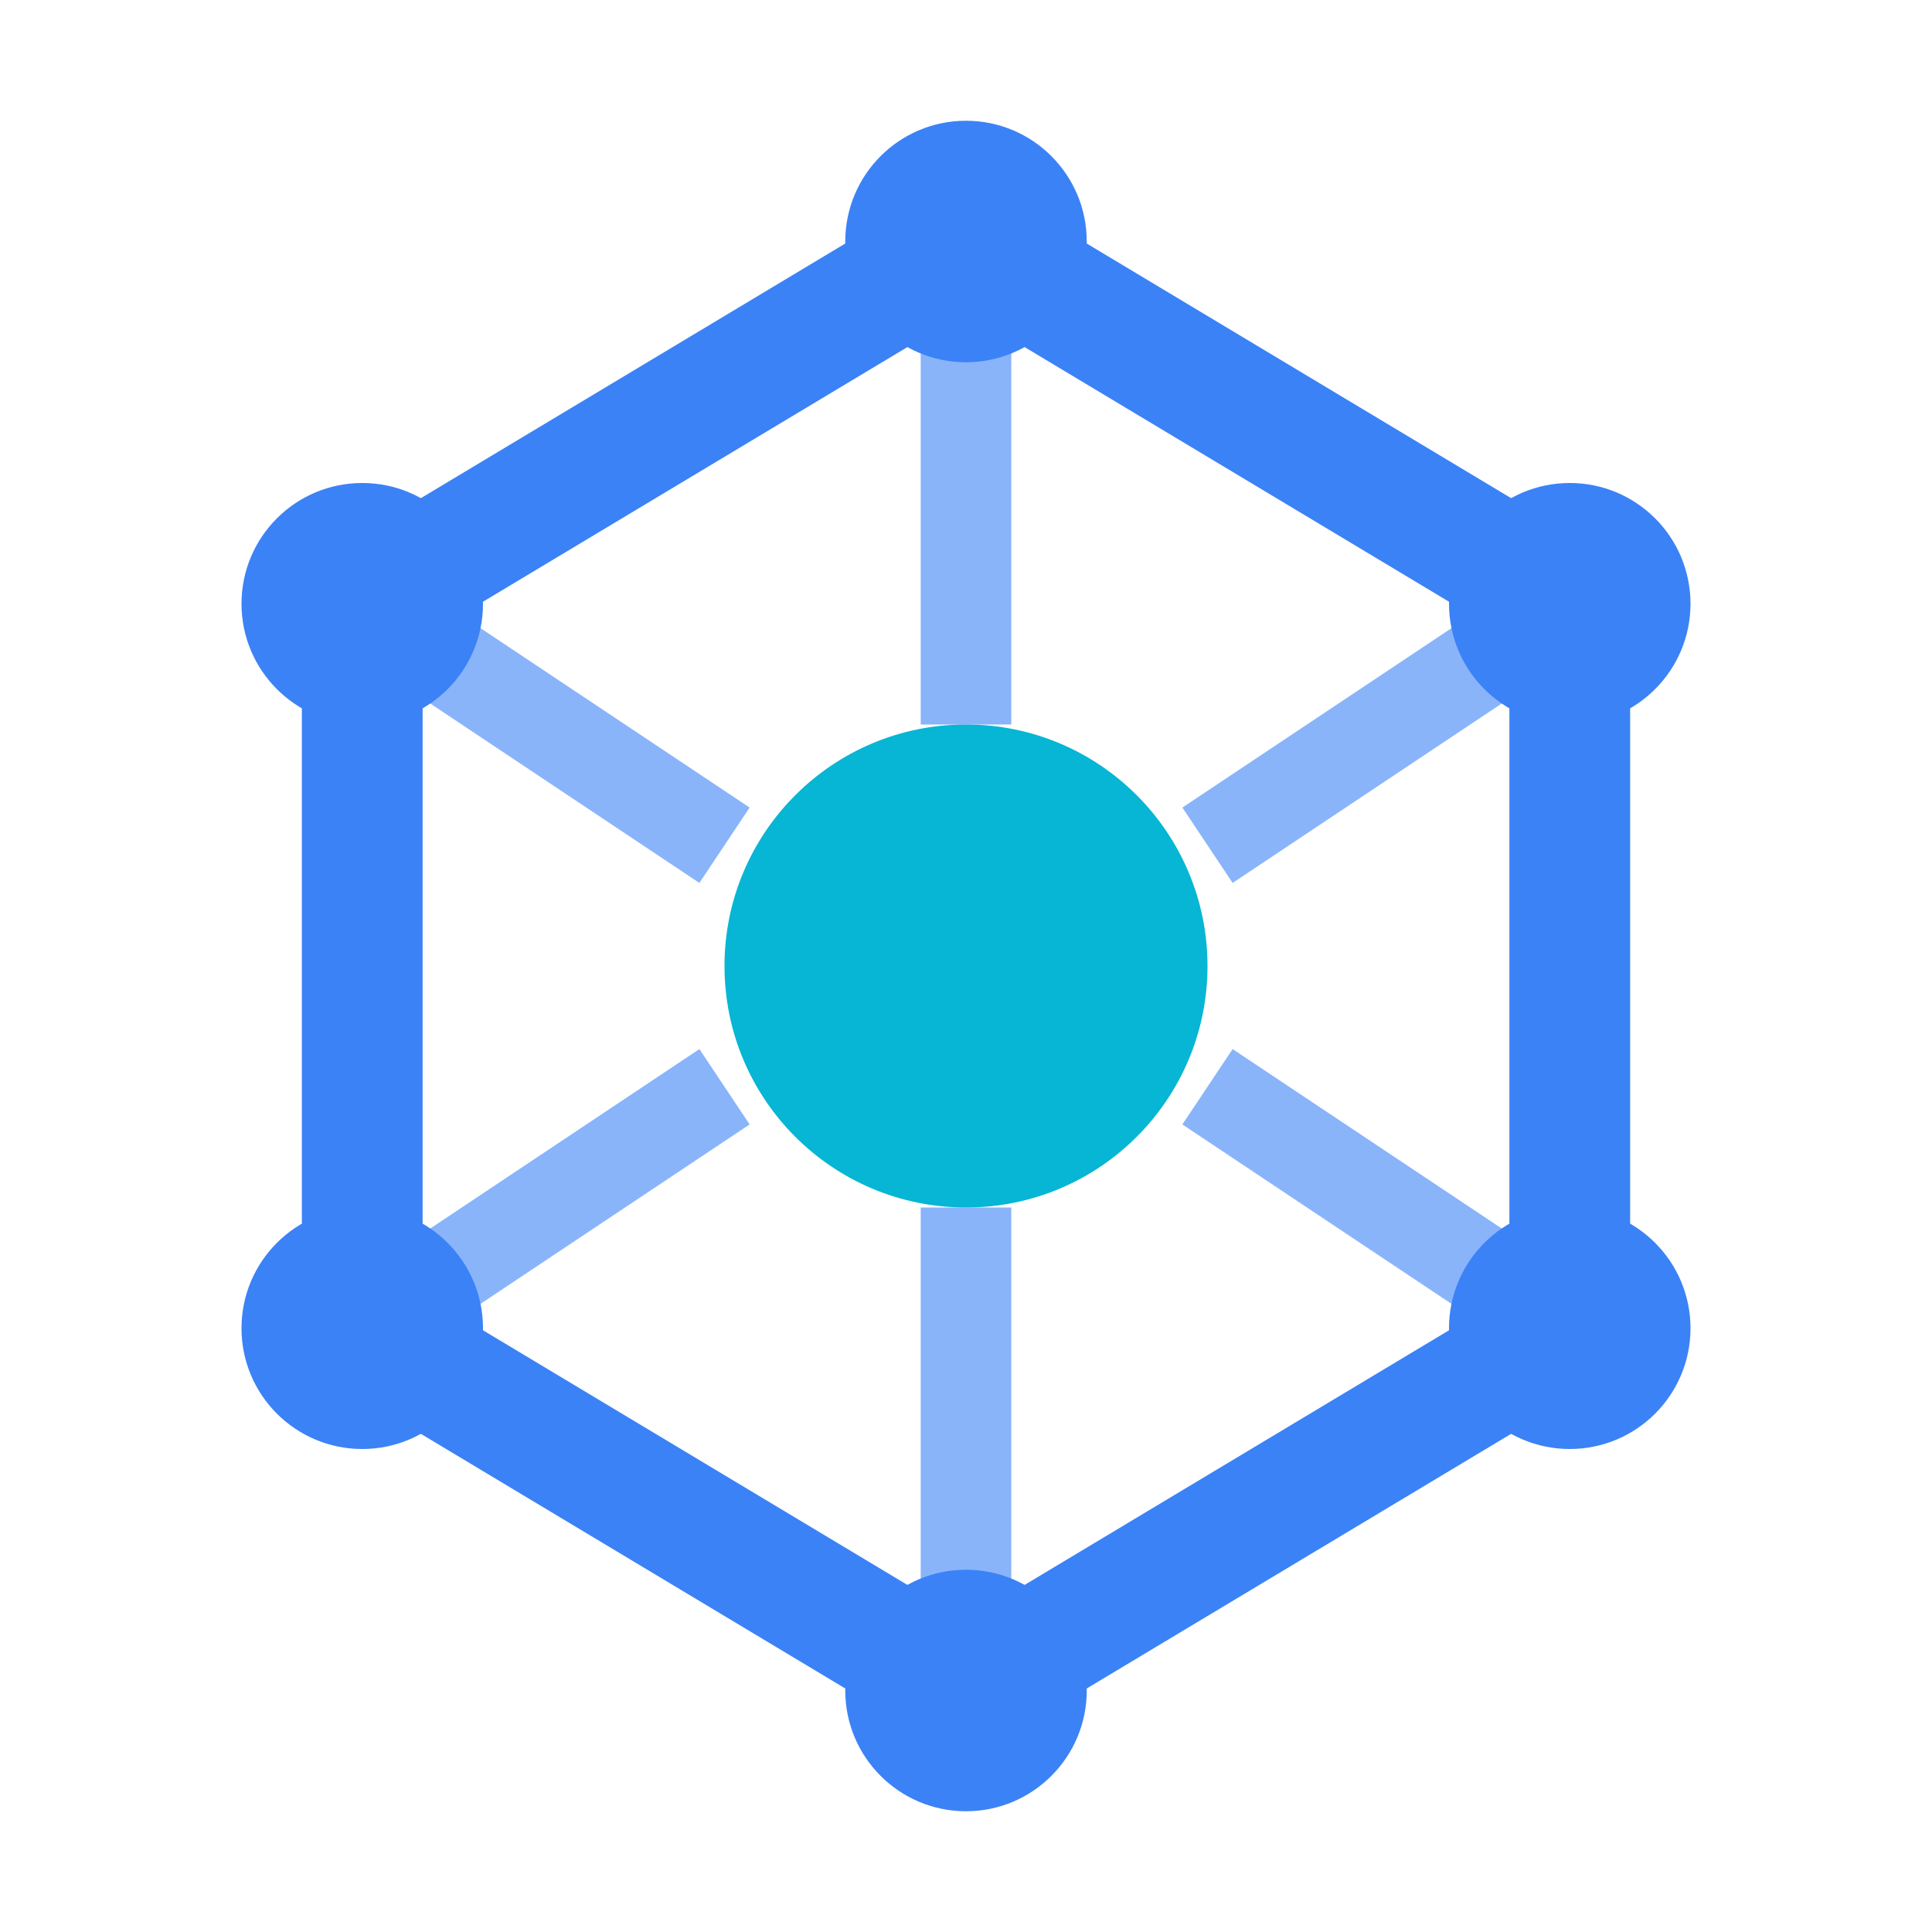
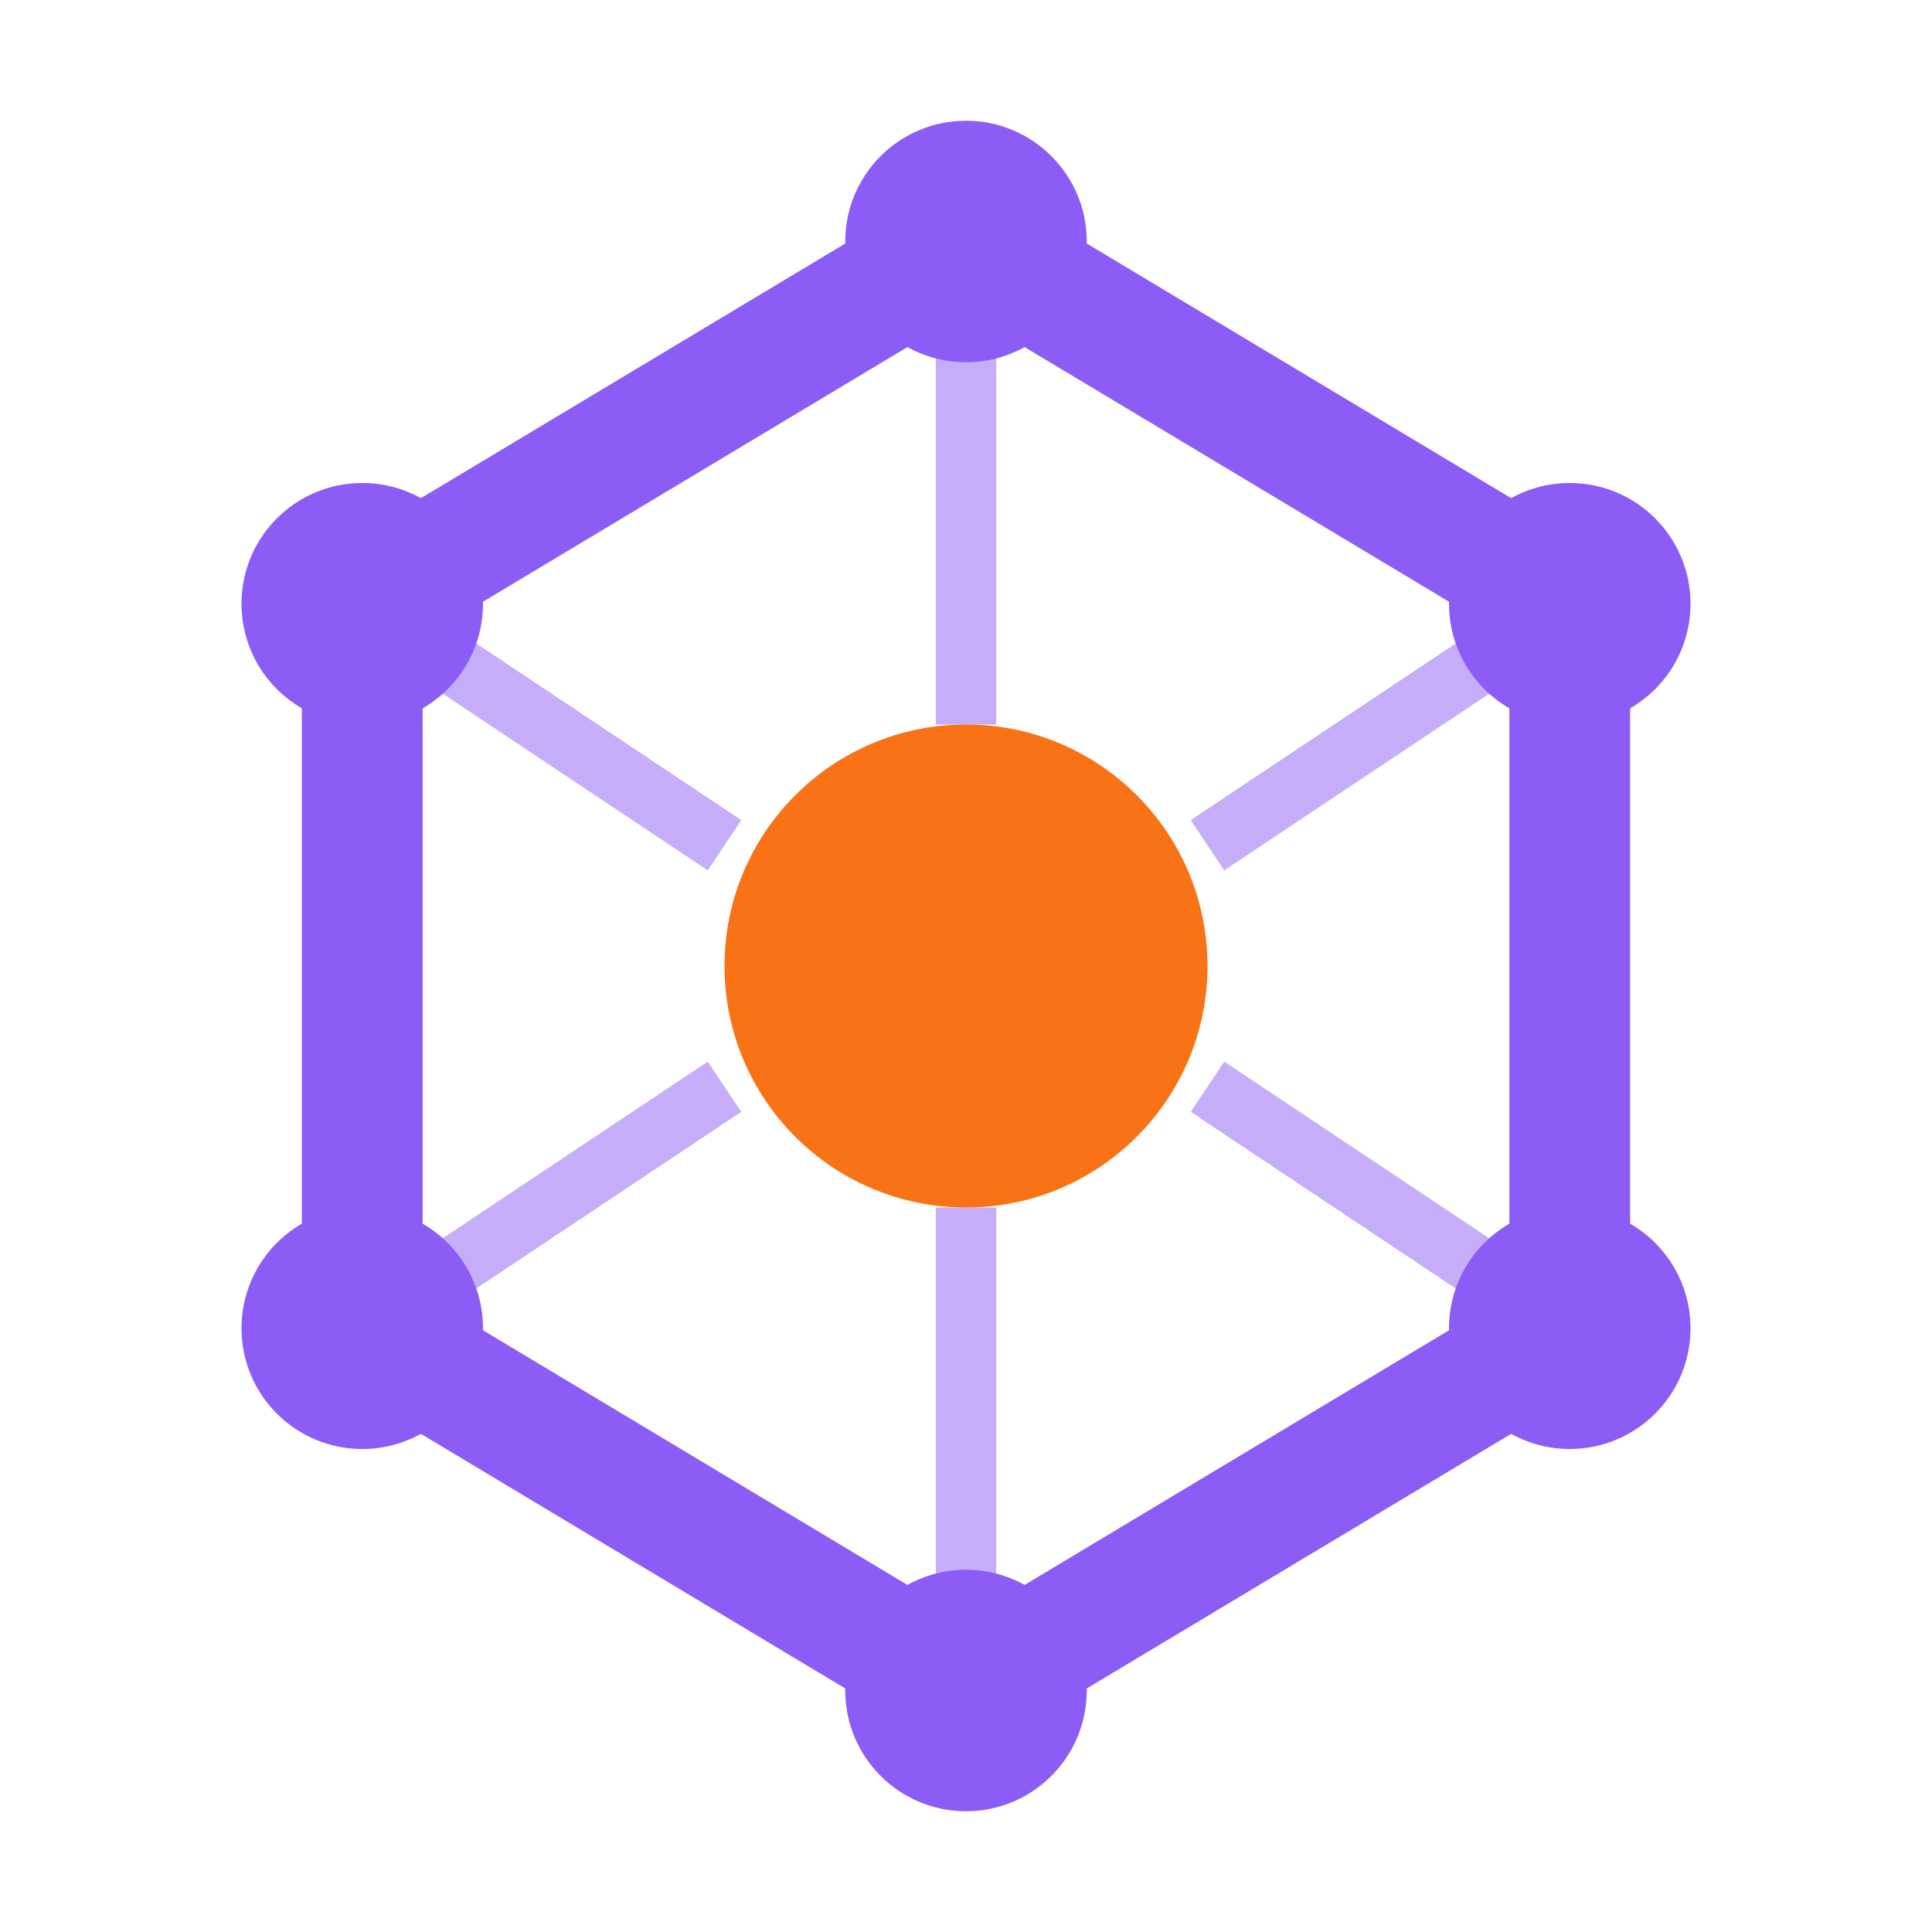
<svg xmlns="http://www.w3.org/2000/svg" width="32" height="32" viewBox="0 0 32 32" fill="none">
-   <polygon points="16,4 26,10 26,22 16,28 6,22 6,10" stroke="#3B82F6" stroke-width="2" fill="none" />
-   <circle cx="16" cy="16" r="4" fill="#06B6D4" />
-   <circle cx="16" cy="4" r="2" fill="#3B82F6" />
-   <circle cx="26" cy="10" r="2" fill="#3B82F6" />
-   <circle cx="26" cy="22" r="2" fill="#3B82F6" />
-   <circle cx="16" cy="28" r="2" fill="#3B82F6" />
-   <circle cx="6" cy="22" r="2" fill="#3B82F6" />
-   <circle cx="6" cy="10" r="2" fill="#3B82F6" />
-   <line x1="16" y1="4" x2="16" y2="12" stroke="#3B82F6" stroke-width="1.5" opacity="0.6" />
-   <line x1="26" y1="10" x2="20" y2="14" stroke="#3B82F6" stroke-width="1.5" opacity="0.6" />
-   <line x1="26" y1="22" x2="20" y2="18" stroke="#3B82F6" stroke-width="1.5" opacity="0.6" />
-   <line x1="16" y1="28" x2="16" y2="20" stroke="#3B82F6" stroke-width="1.5" opacity="0.6" />
-   <line x1="6" y1="22" x2="12" y2="18" stroke="#3B82F6" stroke-width="1.5" opacity="0.6" />
-   <line x1="6" y1="10" x2="12" y2="14" stroke="#3B82F6" stroke-width="1.5" opacity="0.6" />
+   <polygon points="16,4 26,10 26,22 16,28 6,22 6,10" stroke="#8b5cf6" stroke-width="2" fill="none" />
+   <circle cx="16" cy="16" r="4" fill="#f97316" />
+   <circle cx="16" cy="4" r="2" fill="#8b5cf6" />
+   <circle cx="26" cy="10" r="2" fill="#8b5cf6" />
+   <circle cx="26" cy="22" r="2" fill="#8b5cf6" />
+   <circle cx="16" cy="28" r="2" fill="#8b5cf6" />
+   <circle cx="6" cy="22" r="2" fill="#8b5cf6" />
+   <circle cx="6" cy="10" r="2" fill="#8b5cf6" />
+   <line x1="16" y1="4" x2="16" y2="12" stroke="#8b5cf6" stroke-width="1" opacity="0.5" />
+   <line x1="26" y1="10" x2="20" y2="14" stroke="#8b5cf6" stroke-width="1" opacity="0.5" />
+   <line x1="26" y1="22" x2="20" y2="18" stroke="#8b5cf6" stroke-width="1" opacity="0.5" />
+   <line x1="16" y1="28" x2="16" y2="20" stroke="#8b5cf6" stroke-width="1" opacity="0.5" />
+   <line x1="6" y1="22" x2="12" y2="18" stroke="#8b5cf6" stroke-width="1" opacity="0.5" />
+   <line x1="6" y1="10" x2="12" y2="14" stroke="#8b5cf6" stroke-width="1" opacity="0.5" />
</svg>
